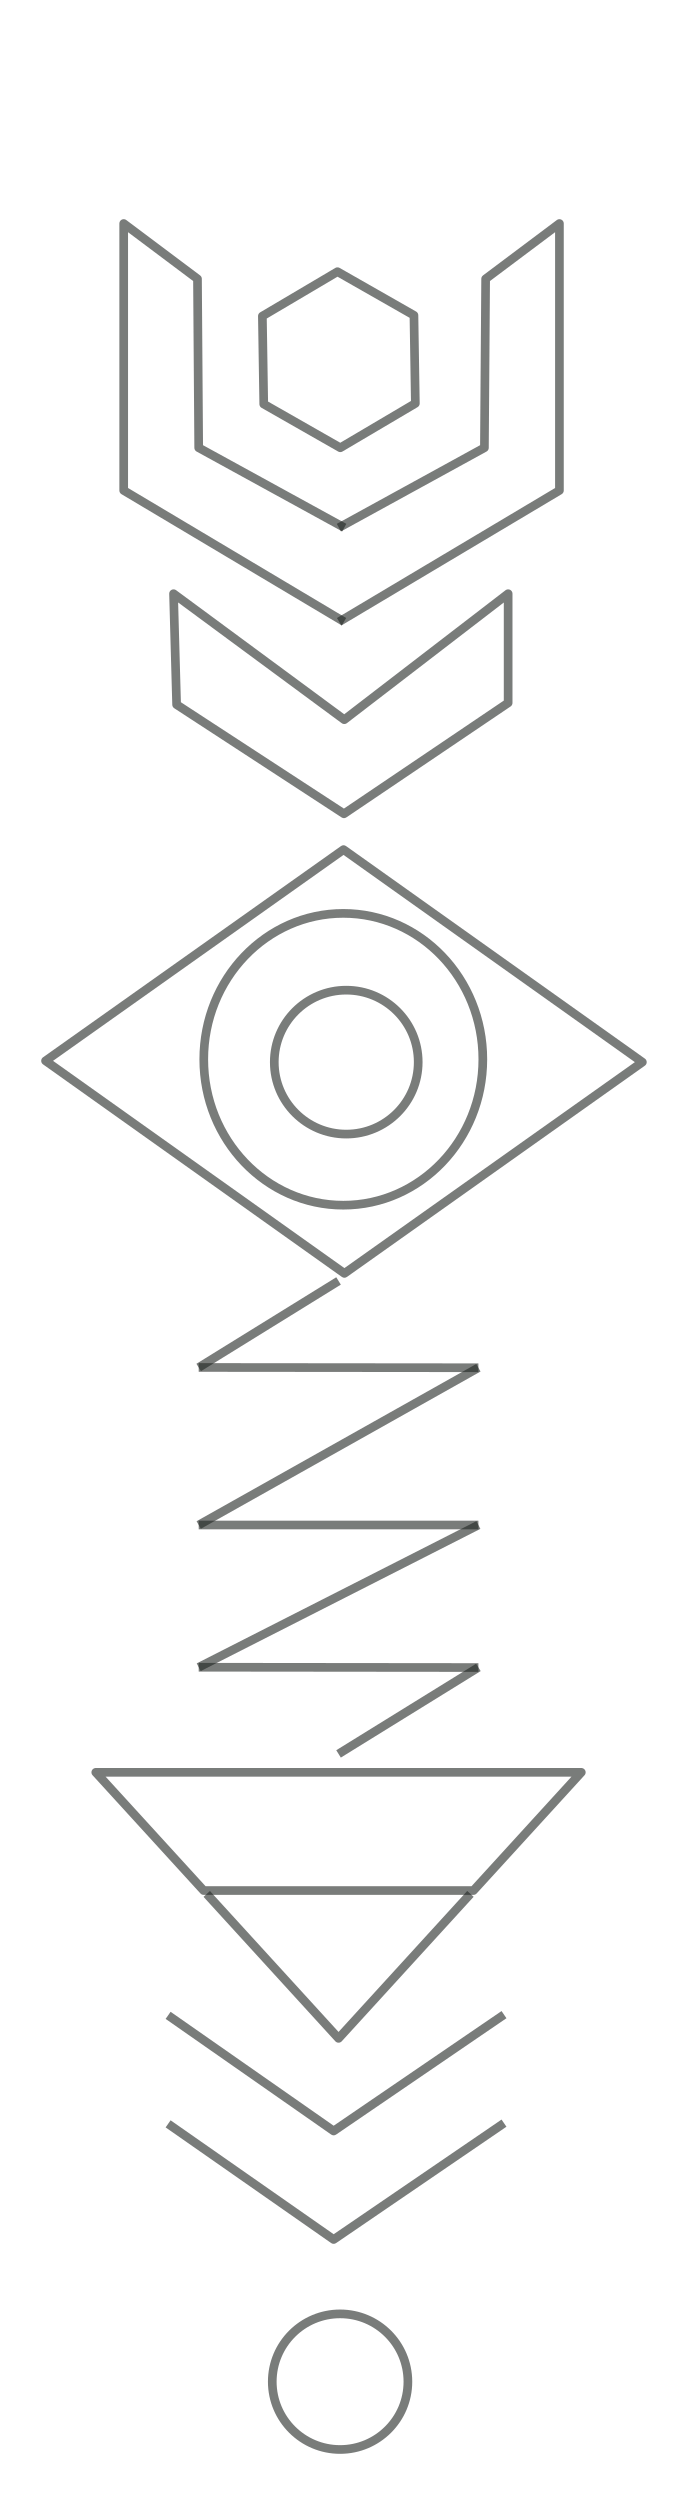
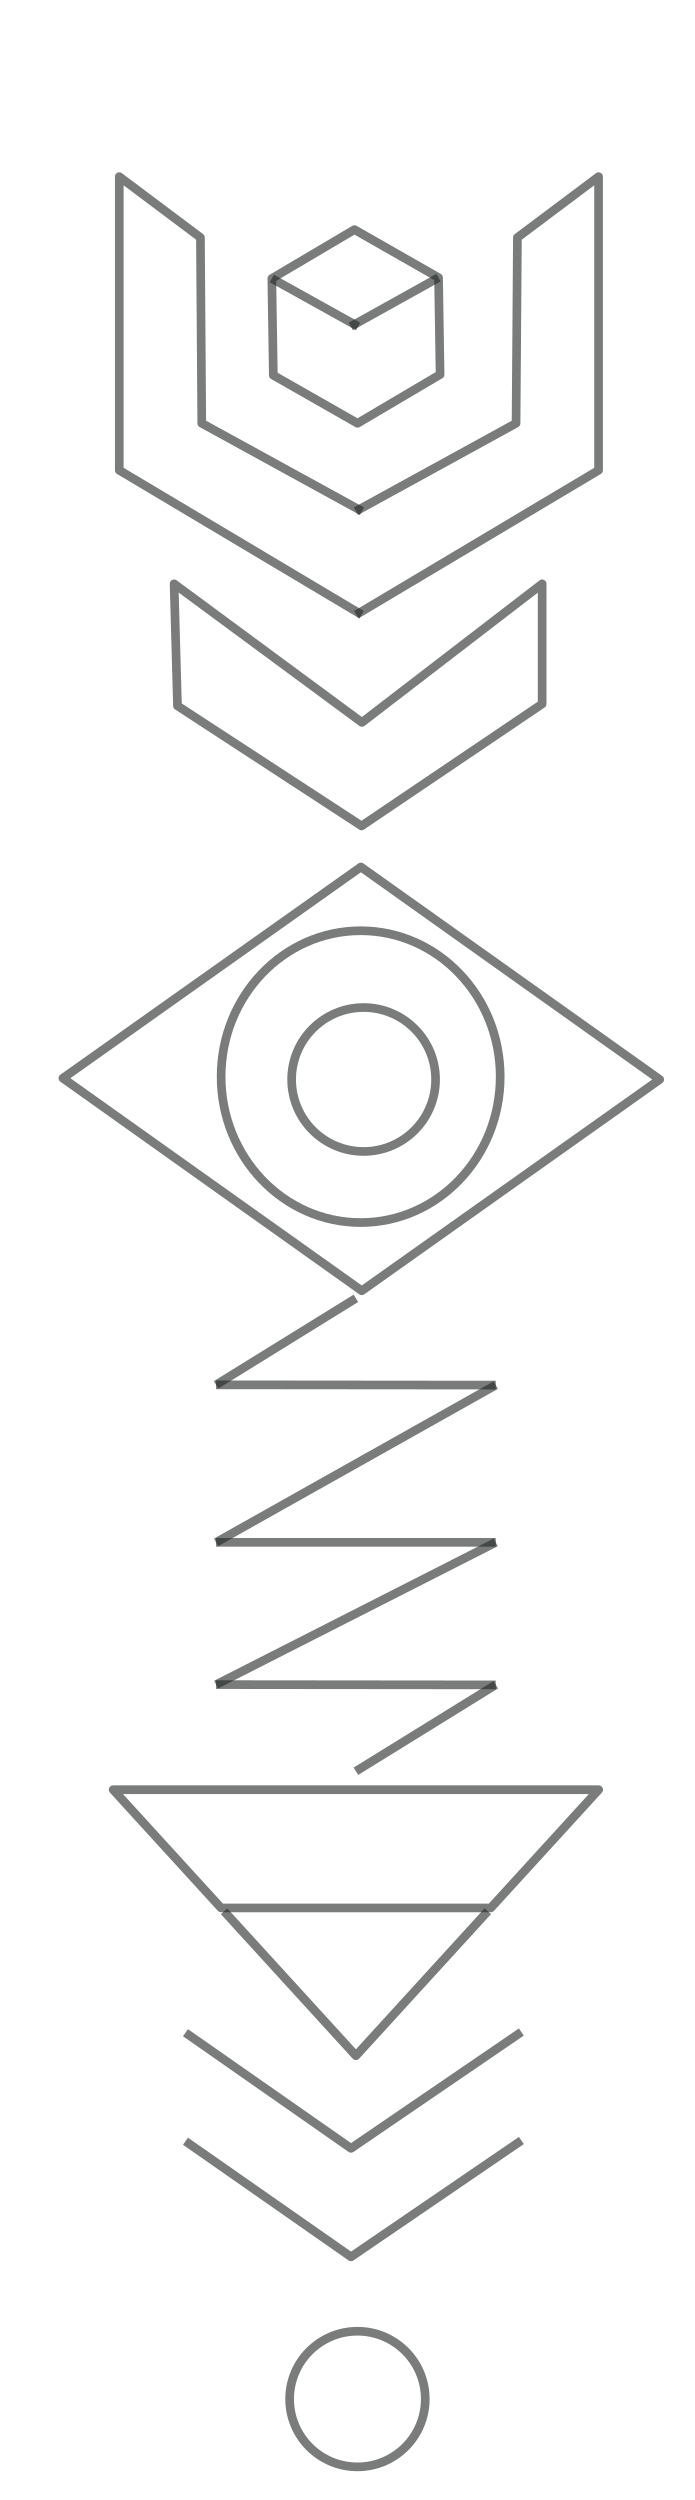
<svg xmlns="http://www.w3.org/2000/svg" version="1.1" id="Layer_1" zoomAndPan="disable" x="0px" y="0px" width="40px" height="144px" viewBox="0 0 40 144" enable-background="new 0 0 40 144" xml:space="preserve">
-   <polygon opacity="0.6" fill="none" stroke="#202422" stroke-width="0.5" stroke-linejoin="round" enable-background="new    " points="  33.483,102.087 27.269,108.896 11.731,108.896 5.517,102.087 " />
-   <path opacity="0.6" fill="none" stroke="#202422" stroke-width="0.5" stroke-linejoin="round" enable-background="new    " d="  M23.19,57.574" />
-   <path opacity="0.6" fill="none" stroke="#202422" stroke-width="0.5" stroke-linejoin="round" enable-background="new    " d="  M16.081,57.669" />
-   <path opacity="0.6" fill="none" stroke="#202422" stroke-width="0.5" stroke-linejoin="round" enable-background="new    " d="  M13.97,64.771" />
-   <path opacity="0.6" fill="none" stroke="#202422" stroke-width="0.5" stroke-linejoin="round" enable-background="new    " d="  M19.774,69.066" />
-   <path opacity="0.6" fill="none" stroke="#202422" stroke-width="0.5" stroke-linejoin="round" enable-background="new    " d="  M25.47,64.619" />
-   <ellipse opacity="0.6" fill="none" stroke="#202422" stroke-width="0.5" stroke-linejoin="round" enable-background="new    " cx="19.774" cy="61.015" rx="8.037" ry="8.404" />
-   <ellipse opacity="0.6" fill="none" stroke="#202422" stroke-width="0.5" stroke-linejoin="round" enable-background="new    " cx="19.944" cy="61.179" rx="4.145" ry="4.145" />
-   <polyline opacity="0.6" fill="none" stroke="#202422" stroke-width="0.5" stroke-linejoin="round" enable-background="new    " points="  11.908,109.09 19.5,117.41 27.097,109.086 " />
-   <polygon opacity="0.6" fill="none" stroke="#202422" stroke-width="0.5" stroke-linejoin="round" enable-background="new    " points="  19.601,25.791 15.192,23.276 15.113,18.206 19.438,15.649 23.843,18.161 23.924,23.237 " />
-   <path opacity="0.6" fill="none" stroke="#202422" stroke-width="0.5" stroke-linejoin="round" enable-background="new    " d="  M29.269,23.135" />
-   <path opacity="0.6" fill="none" stroke="#202422" stroke-width="0.5" stroke-linejoin="round" enable-background="new    " d="  M25.338,26.157" />
-   <polyline opacity="0.6" fill="none" stroke="#202422" stroke-width="0.5" stroke-linejoin="round" enable-background="new    " points="  19.812,35.812 7.125,28.25 7.125,12.875 11.375,16.062 11.445,25.791 19.829,30.392 " />
-   <polygon opacity="0.6" fill="none" stroke="#202422" stroke-width="0.5" stroke-linejoin="round" enable-background="new    " points="  19.812,46.874 10.173,40.586 9.996,34.197 19.831,41.454 29.269,34.197 29.269,40.486 " />
-   <polyline opacity="0.6" fill="none" stroke="#202422" stroke-width="0.5" stroke-linejoin="round" enable-background="new    " points="  29.03,116.043 19.218,122.745 9.683,116.084 " />
-   <polyline opacity="0.6" fill="none" stroke="#202422" stroke-width="0.5" stroke-linejoin="round" enable-background="new    " points="  29.03,122.293 19.218,128.995 9.683,122.334 " />
-   <path opacity="0.6" fill="none" stroke="#202422" stroke-width="0.5" stroke-linejoin="round" enable-background="new    " d="  M26.125,95.641" />
-   <line opacity="0.6" fill="none" stroke="#202422" stroke-width="0.5" stroke-linejoin="round" enable-background="new    " x1="11.445" y1="78.766" x2="19.5" y2="73.782" />
-   <line opacity="0.6" fill="none" stroke="#202422" stroke-width="0.5" stroke-linejoin="round" enable-background="new    " x1="19.5" y1="101.025" x2="27.556" y2="96.042" />
-   <line opacity="0.6" fill="none" stroke="#202422" stroke-width="0.5" stroke-linejoin="round" enable-background="new    " x1="11.445" y1="78.766" x2="27.556" y2="78.782" />
-   <line opacity="0.6" fill="none" stroke="#202422" stroke-width="0.5" stroke-linejoin="round" enable-background="new    " x1="11.445" y1="96.033" x2="27.556" y2="96.05" />
-   <line opacity="0.6" fill="none" stroke="#202422" stroke-width="0.5" stroke-linejoin="round" enable-background="new    " x1="27.556" y1="78.782" x2="11.445" y2="87.84" />
-   <line opacity="0.6" fill="none" stroke="#202422" stroke-width="0.5" stroke-linejoin="round" enable-background="new    " x1="11.445" y1="87.84" x2="27.556" y2="87.84" />
-   <line opacity="0.6" fill="none" stroke="#202422" stroke-width="0.5" stroke-linejoin="round" enable-background="new    " x1="27.556" y1="87.84" x2="11.445" y2="96.033" />
-   <path opacity="0.6" fill="none" stroke="#202422" stroke-width="0.5" stroke-linejoin="round" enable-background="new    " d="  M27.304,132.275" />
-   <path opacity="0.6" fill="none" stroke="#202422" stroke-width="0.5" stroke-linejoin="round" enable-background="new    " d="  M11.769,132.275" />
-   <polygon opacity="0.6" fill="none" stroke="#202422" stroke-width="0.5" stroke-linejoin="round" enable-background="new    " points="  37,61.179 19.838,73.348 2.623,61.104 19.787,48.937 " />
-   <circle opacity="0.6" fill="none" stroke="#202422" stroke-width="0.5" stroke-linejoin="round" stroke-miterlimit="10" enable-background="new    " cx="19.589" cy="137.185" r="3.906" />
-   <polyline opacity="0.6" fill="none" stroke="#202422" stroke-width="0.5" stroke-linejoin="round" enable-background="new    " points="  19.519,30.392 27.902,25.791 27.973,16.062 32.223,12.875 32.223,28.25 19.536,35.812 " />
+   <polygon opacity="0.6" fill="none" stroke="#202422" stroke-width="0.5" stroke-linejoin="round" enable-background="new    " points="  34.483,103.087 28.269,109.896 12.731,109.896 6.517,103.087 " />
+   <path opacity="0.6" fill="none" stroke="#202422" stroke-width="0.5" stroke-linejoin="round" enable-background="new    " d="  M24.19,58.574" />
+   <path opacity="0.6" fill="none" stroke="#202422" stroke-width="0.5" stroke-linejoin="round" enable-background="new    " d="  M17.081,58.669" />
+   <path opacity="0.6" fill="none" stroke="#202422" stroke-width="0.5" stroke-linejoin="round" enable-background="new    " d="  M14.97,65.771" />
+   <path opacity="0.6" fill="none" stroke="#202422" stroke-width="0.5" stroke-linejoin="round" enable-background="new    " d="  M20.774,70.066" />
+   <path opacity="0.6" fill="none" stroke="#202422" stroke-width="0.5" stroke-linejoin="round" enable-background="new    " d="  M26.47,65.619" />
+   <ellipse opacity="0.6" fill="none" stroke="#202422" stroke-width="0.5" stroke-linejoin="round" enable-background="new    " cx="20.774" cy="62.015" rx="8.037" ry="8.404" />
+   <ellipse opacity="0.6" fill="none" stroke="#202422" stroke-width="0.5" stroke-linejoin="round" enable-background="new    " cx="20.944" cy="62.179" rx="4.145" ry="4.145" />
+   <polyline opacity="0.6" fill="none" stroke="#202422" stroke-width="0.5" stroke-linejoin="round" enable-background="new    " points="  12.908,110.09 20.5,118.41 28.097,110.086 " />
+   <polygon opacity="0.6" fill="none" stroke="#202422" stroke-width="0.5" stroke-linejoin="round" enable-background="new    " points="  20.593,24.382 15.744,21.616 15.657,16.04 20.415,13.226 25.26,15.99 25.349,21.573 " />
+   <path opacity="0.6" fill="none" stroke="#202422" stroke-width="0.5" stroke-linejoin="round" enable-background="new    " d="  M31.228,21.46" />
+   <path opacity="0.6" fill="none" stroke="#202422" stroke-width="0.5" stroke-linejoin="round" enable-background="new    " d="  M26.904,24.785" />
+   <polyline opacity="0.6" fill="none" stroke="#202422" stroke-width="0.5" stroke-linejoin="round" enable-background="new    " points="  20.825,35.406 6.87,27.087 6.87,10.175 11.545,13.681 11.622,24.382 20.845,29.444 " />
+   <polygon opacity="0.6" fill="none" stroke="#202422" stroke-width="0.5" stroke-linejoin="round" enable-background="new    " points="  20.825,47.574 10.223,40.657 10.028,33.629 20.847,41.612 31.228,33.629 31.228,40.547 " />
+   <polyline opacity="0.6" fill="none" stroke="#202422" stroke-width="0.5" stroke-linejoin="round" enable-background="new    " points="  30.03,117.043 20.218,123.745 10.683,117.084 " />
+   <polyline opacity="0.6" fill="none" stroke="#202422" stroke-width="0.5" stroke-linejoin="round" enable-background="new    " points="  30.03,123.293 20.218,129.995 10.683,123.334 " />
+   <path opacity="0.6" fill="none" stroke="#202422" stroke-width="0.5" stroke-linejoin="round" enable-background="new    " d="  M27.125,96.641" />
+   <line opacity="0.6" fill="none" stroke="#202422" stroke-width="0.5" stroke-linejoin="round" enable-background="new    " x1="12.445" y1="79.766" x2="20.5" y2="74.782" />
+   <line opacity="0.6" fill="none" stroke="#202422" stroke-width="0.5" stroke-linejoin="round" enable-background="new    " x1="20.5" y1="102.025" x2="28.556" y2="97.042" />
+   <line opacity="0.6" fill="none" stroke="#202422" stroke-width="0.5" stroke-linejoin="round" enable-background="new    " x1="12.445" y1="79.766" x2="28.556" y2="79.782" />
+   <line opacity="0.6" fill="none" stroke="#202422" stroke-width="0.5" stroke-linejoin="round" enable-background="new    " x1="12.445" y1="97.033" x2="28.556" y2="97.05" />
+   <line opacity="0.6" fill="none" stroke="#202422" stroke-width="0.5" stroke-linejoin="round" enable-background="new    " x1="28.556" y1="79.782" x2="12.445" y2="88.84" />
+   <line opacity="0.6" fill="none" stroke="#202422" stroke-width="0.5" stroke-linejoin="round" enable-background="new    " x1="12.445" y1="88.84" x2="28.556" y2="88.84" />
+   <line opacity="0.6" fill="none" stroke="#202422" stroke-width="0.5" stroke-linejoin="round" enable-background="new    " x1="28.556" y1="88.84" x2="12.445" y2="97.033" />
+   <path opacity="0.6" fill="none" stroke="#202422" stroke-width="0.5" stroke-linejoin="round" enable-background="new    " d="  M28.304,133.275" />
+   <path opacity="0.6" fill="none" stroke="#202422" stroke-width="0.5" stroke-linejoin="round" enable-background="new    " d="  M12.769,133.275" />
+   <polygon opacity="0.6" fill="none" stroke="#202422" stroke-width="0.5" stroke-linejoin="round" enable-background="new    " points="  38,62.179 20.838,74.348 3.623,62.104 20.787,49.937 " />
+   <circle opacity="0.6" fill="none" stroke="#202422" stroke-width="0.5" stroke-linejoin="round" stroke-miterlimit="10" enable-background="new    " cx="20.589" cy="138.185" r="3.906" />
+   <polyline opacity="0.6" fill="none" stroke="#202422" stroke-width="0.5" stroke-linejoin="round" enable-background="new    " points="  20.503,29.444 29.725,24.382 29.803,13.681 34.478,10.175 34.478,27.087 20.522,35.406 " />
+   <line opacity="0.6" fill="none" stroke="#202422" stroke-width="0.5" stroke-linejoin="round" x1="15.657" y1="16.04" x2="20.629" y2="18.804" />
+   <line opacity="0.6" fill="none" stroke="#202422" stroke-width="0.5" stroke-linejoin="round" x1="25.26" y1="15.99" x2="20.207" y2="18.804" />
</svg>
